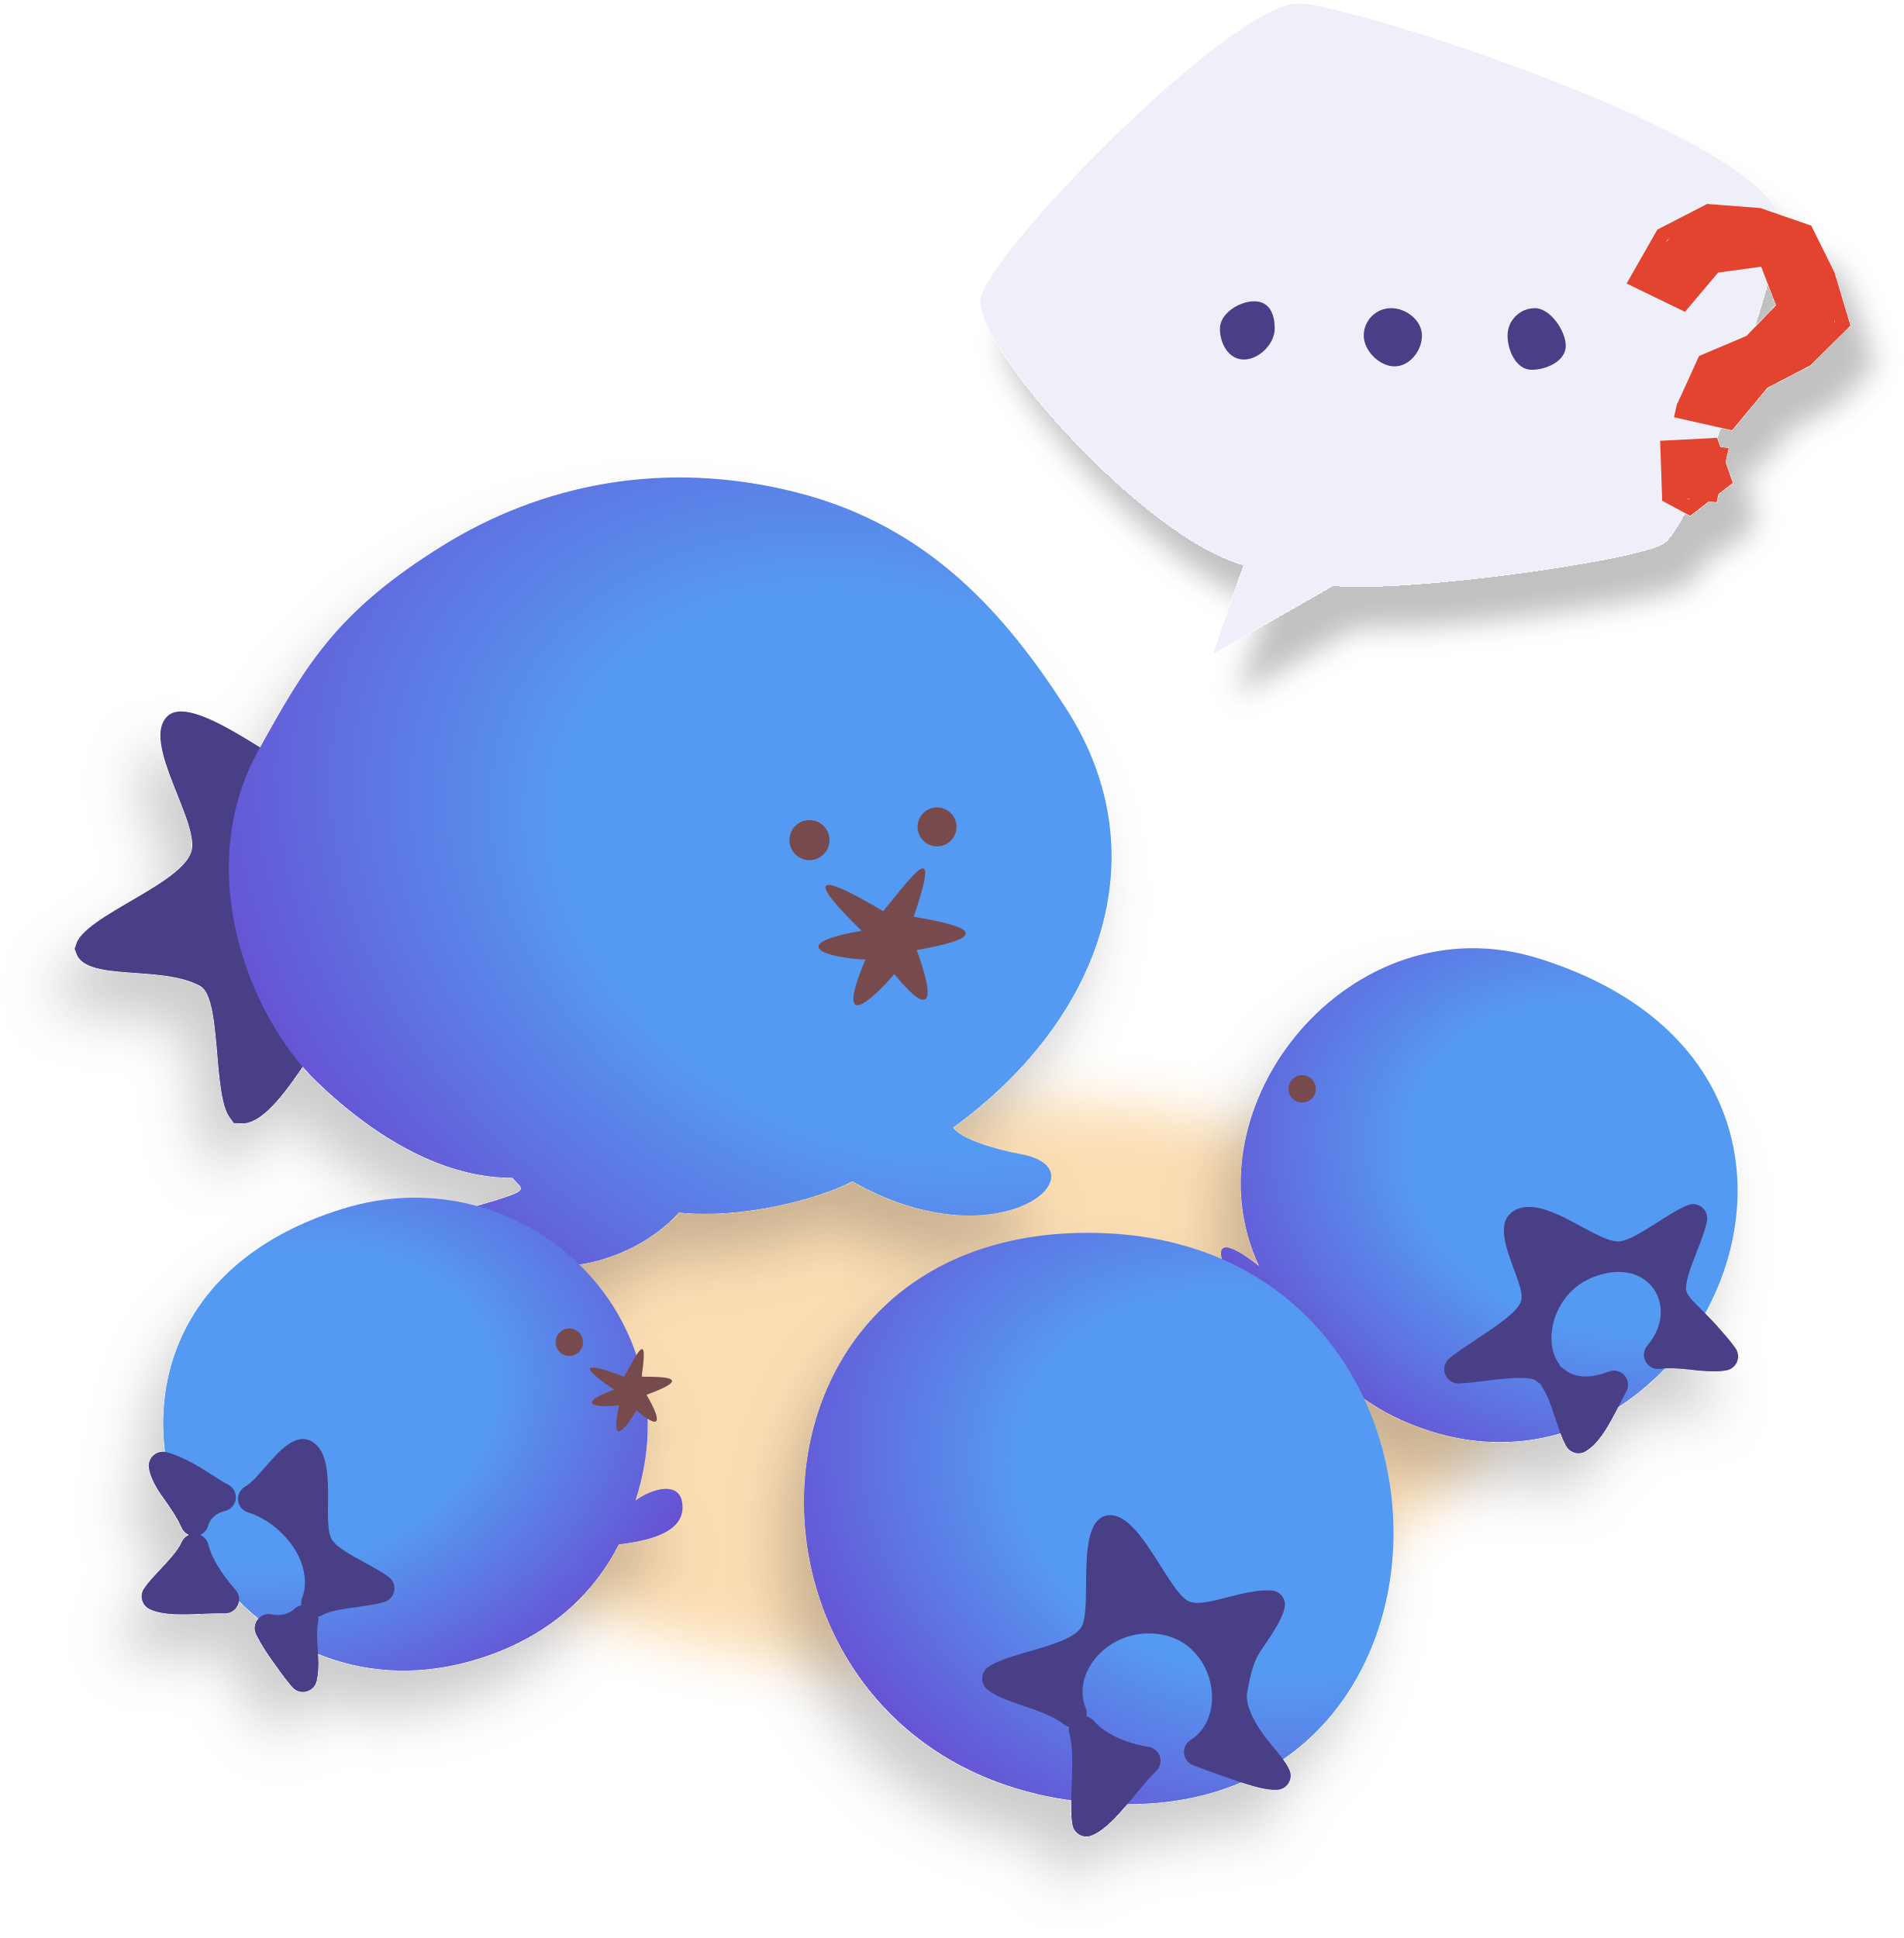
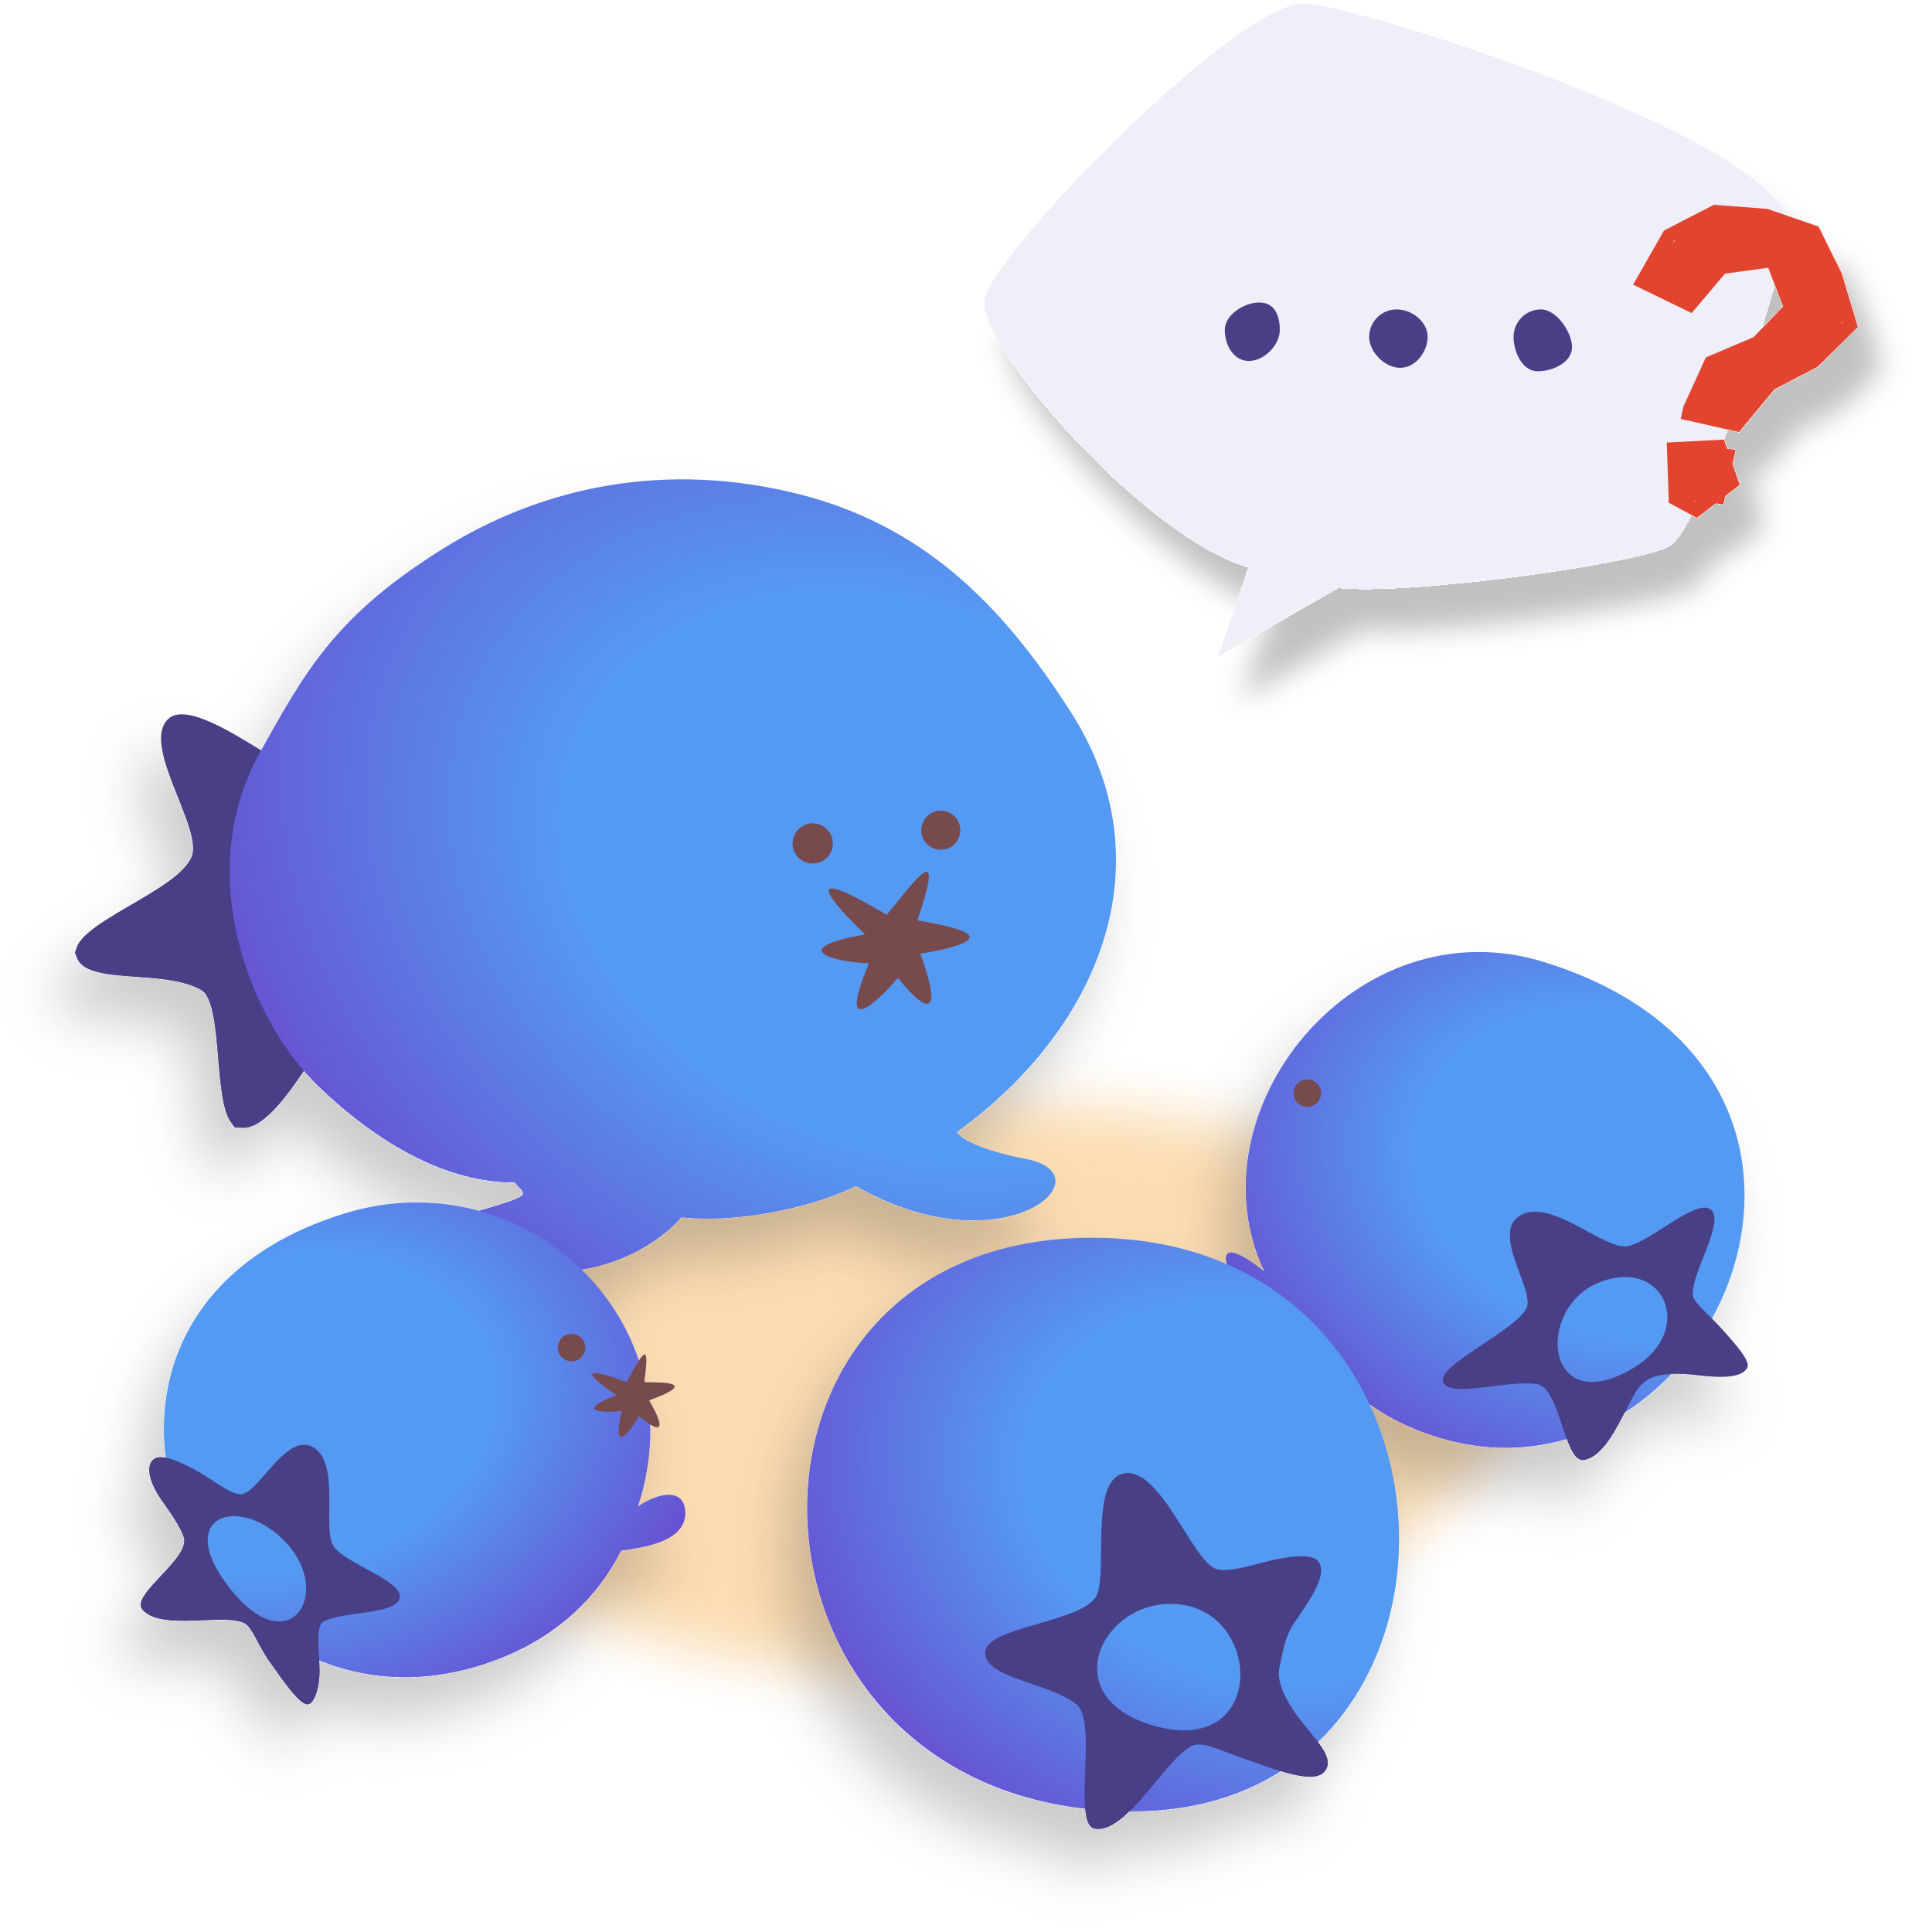
- <svg xmlns="http://www.w3.org/2000/svg" width="278" height="283" viewBox="0 0 278 283" fill="none">
+ <svg xmlns="http://www.w3.org/2000/svg" width="278" height="281" viewBox="0 0 278 281" fill="none">
  <g filter="url(#filter0_f_13037_155)">
    <ellipse cx="81.022" cy="40.981" rx="81.022" ry="40.981" transform="matrix(-0.997692 0.067908 0.067908 0.997692 217.633 155.555)" fill="#FBDDB3" />
  </g>
  <g filter="url(#filter1_d_13037_155)">
    <path d="M26.446 105.957C26.924 105.96 27.608 106.092 28.516 106.412C30.331 107.053 32.549 108.263 34.926 109.69C37.178 111.041 39.755 112.703 41.8 113.895C42.86 114.512 43.891 115.072 44.825 115.489C45.711 115.885 46.718 116.249 47.674 116.291C49.328 116.364 51.117 115.665 52.627 114.951C54.196 114.209 55.917 113.216 57.419 112.4C59.003 111.538 60.355 110.864 61.441 110.542C62.271 110.296 62.581 110.361 62.654 110.386C62.753 110.493 63.011 110.925 62.835 112.318C62.66 113.697 62.132 115.434 61.429 117.427C60.762 119.315 59.899 121.534 59.261 123.478C58.621 125.424 58.064 127.491 58.073 129.276C58.079 130.384 58.585 131.365 59.082 132.101C59.606 132.877 60.303 133.648 61.05 134.384C62.541 135.852 64.49 137.428 66.291 138.895C68.147 140.406 69.84 141.798 71.014 143.009C71.403 143.411 71.693 143.754 71.9 144.036C71.592 144.09 71.197 144.138 70.703 144.164C68.977 144.255 66.654 144.099 64.098 143.883C61.609 143.673 58.909 143.406 56.64 143.324C55.5 143.283 54.4 143.286 53.438 143.376C52.535 143.461 51.502 143.642 50.664 144.12C49.838 144.592 49.089 145.328 48.438 146.075C47.765 146.849 47.078 147.775 46.395 148.755C45.708 149.739 44.996 150.818 44.281 151.906C43.561 153.003 42.835 154.112 42.098 155.19C40.604 157.372 39.156 159.287 37.785 160.566C36.477 161.787 35.669 162.029 35.23 162.001C35.211 161.975 35.185 161.942 35.158 161.897C34.981 161.6 34.782 161.083 34.595 160.286C34.221 158.696 34.019 156.566 33.818 154.209C33.625 151.937 33.431 149.452 33.044 147.422C32.85 146.404 32.589 145.392 32.202 144.524C31.83 143.686 31.227 142.72 30.198 142.154C28.441 141.188 26.371 140.722 24.407 140.446C22.447 140.171 20.35 140.061 18.59 139.922C16.734 139.776 15.273 139.599 14.231 139.257C13.307 138.953 13.126 138.664 13.075 138.52C13.085 138.489 13.107 138.433 13.157 138.347C13.318 138.07 13.656 137.673 14.26 137.162C15.471 136.137 17.27 135.043 19.356 133.82C21.369 132.641 23.625 131.354 25.48 130.033C27.248 128.775 29.108 127.182 29.833 125.231C30.189 124.273 30.186 123.255 30.075 122.362C29.962 121.449 29.71 120.487 29.409 119.543C28.819 117.69 27.91 115.542 27.17 113.633C26.392 111.627 25.776 109.833 25.562 108.367C25.341 106.848 25.637 106.296 25.877 106.074C25.889 106.063 25.997 105.955 26.446 105.957Z" fill="#493F86" stroke="#493F86" stroke-width="4.137" />
    <path d="M139.184 164.653C160.506 149.177 169.555 125.027 155.682 103.471C146.955 89.91 135.809 76.91 116.513 71.954C96.808 66.892 78.847 70.837 64.571 79.715C49.118 89.323 44.617 97.119 37.725 109.596C27.989 127.223 36.434 148.507 46.289 157.986C55.145 166.505 65.136 172.045 74.809 171.988C76.262 173.651 77.304 173.698 72.842 175.138C67.263 176.937 55.673 179.055 72.673 183.865C86.273 187.713 96.011 180.707 99.119 177.062C108.403 178.032 119.437 175.113 124.459 172.513C146.068 184.807 161.553 170.778 148.998 168.52C145.64 167.916 140.277 166.367 139.184 164.653Z" fill="url(#paint0_radial_13037_155)" />
    <circle cx="118.195" cy="122.68" r="2.925" transform="rotate(10.1981 118.195 122.68)" fill="#774A4E" />
    <circle cx="136.827" cy="120.751" r="2.842" transform="rotate(10.1981 136.827 120.751)" fill="#774A4E" />
    <path d="M133.419 133.862C137.595 121.623 133.162 127.969 128.957 133.059C118.224 126.649 118.396 128.731 125.811 135.912C114.392 137.931 120.922 139.92 126.371 140.115C121.765 151.084 127.268 146.103 130.595 142.242C135.405 148.2 136.918 147.105 133.859 138.727C147.403 136.377 138.518 134.779 133.419 133.862L133.419 133.862Z" fill="#774A4E" />
  </g>
  <g filter="url(#filter2_d_13037_155)">
    <path d="M224.607 139.937C280.101 157.207 246.558 226.236 204.558 207.336C194.558 202.836 188.058 193.336 185.96 188.68C184.362 189.484 180.683 189.852 178.752 184.887C176.821 179.922 181.341 182.819 183.843 184.887C172.926 161.569 197.235 131.419 224.607 139.937Z" fill="url(#paint1_radial_13037_155)" />
-     <path d="M226.876 201.373C227.58 202.009 228.446 202.508 229.482 202.798C231.298 203.307 233.376 203.099 235.651 202.214C235.393 202.686 235.128 203.208 234.83 203.793C233.951 205.521 233.121 207.143 232.215 208.408C231.527 209.367 230.951 209.894 230.489 210.151C230.464 210.109 230.436 210.063 230.407 210.01C229.999 209.255 229.618 208.121 229.144 206.682C228.698 205.331 228.172 203.718 227.501 202.42C227.334 202.098 227.127 201.735 226.876 201.373ZM247.192 178.031C246.979 179.082 246.454 180.443 245.828 182.043C245.427 183.069 244.991 184.18 244.669 185.208C244.36 186.194 244.076 187.342 244.127 188.398C244.171 189.306 244.632 190.045 244.95 190.487C245.307 190.983 245.764 191.477 246.205 191.93C247.169 192.92 248.123 193.788 249.082 194.872C250.014 195.924 250.935 196.963 251.572 197.845C251.63 197.926 251.683 198.003 251.731 198.075C251.578 198.104 251.39 198.135 251.159 198.156C250.054 198.255 248.581 198.15 246.876 197.946C245.07 197.73 243.468 197.698 242.112 197.837C244.561 194.958 245.187 191.466 243.963 188.5C243.143 186.515 241.526 184.929 239.352 184.165C237.182 183.402 234.607 183.504 231.876 184.574C226.134 186.823 223.681 192.94 224.695 197.487C224.915 198.471 225.31 199.422 225.89 200.251C225.335 199.769 224.653 199.391 223.812 199.269C221.629 198.952 218.868 199.313 216.654 199.589C215.196 199.772 213.949 199.921 212.951 199.949C213.927 199.157 215.274 198.259 216.781 197.258C218.187 196.325 219.714 195.314 220.966 194.329C221.595 193.834 222.198 193.311 222.704 192.774C223.192 192.255 223.693 191.615 223.986 190.872C224.447 189.703 224.203 188.419 223.983 187.559C223.738 186.599 223.339 185.53 222.978 184.558C222.346 182.852 221.809 181.365 221.685 180.145C221.627 179.563 221.683 179.204 221.764 178.995C221.824 178.837 221.92 178.691 222.188 178.542C222.742 178.235 223.642 178.174 225.151 178.668C226.631 179.153 228.239 180.015 229.942 180.936C231.056 181.538 232.239 182.18 233.319 182.634C234.325 183.057 235.643 183.502 236.926 183.301C238.014 183.131 239.143 182.6 240.115 182.069C241.127 181.516 242.202 180.831 243.197 180.196C244.538 179.341 245.723 178.588 246.721 178.115C246.905 178.027 247.069 177.958 247.214 177.901C247.206 177.942 247.201 177.986 247.192 178.031Z" fill="#493F86" stroke="#493F86" stroke-width="4.137" stroke-linejoin="round" />
+     <path fill-rule="evenodd" clip-rule="evenodd" d="M215.638 195.535C212.435 197.66 209.365 199.698 209.885 200.995C210.467 202.447 213.552 202.062 216.911 201.642C219.225 201.353 221.67 201.048 223.515 201.316C225.28 201.572 226.257 204.534 227.179 207.33C228.086 210.08 228.94 212.67 230.439 212.361C233.068 211.82 234.953 208.115 236.674 204.731C237.898 202.324 238.362 201.502 239.631 200.674C240.787 199.919 243.194 199.589 246.631 200C250.068 200.411 253.265 200.523 254.131 198.924C254.631 198 252.448 195.552 250.631 193.5C248.641 191.254 246.248 189.444 246.193 188.298C246.128 186.956 246.939 184.883 247.754 182.797C248.961 179.714 250.178 176.603 248.59 175.787C247.3 175.125 244.697 176.785 242.084 178.451C240.063 179.74 238.036 181.033 236.606 181.258C235.272 181.467 233.206 180.349 230.926 179.116C227.6 177.317 223.817 175.272 221.185 176.733C218.436 178.259 219.828 182.013 221.039 185.278C221.784 187.285 222.459 189.106 222.062 190.112C221.443 191.682 218.488 193.643 215.638 195.535ZM232.631 186.5C223.177 190.203 224.642 206.752 237.631 198.924C246.631 193.5 242.084 182.797 232.631 186.5Z" fill="#493F86" />
    <circle cx="190.131" cy="159" r="2" fill="#774A4E" />
  </g>
  <g filter="url(#filter3_d_13037_155)">
    <path d="M158.827 180.025C216.524 180.025 218.131 263.46 164.689 263.46C104.246 263.46 101.131 180.025 158.827 180.025Z" fill="url(#paint2_radial_13037_155)" />
-     <path d="M158.144 252.635C159.726 254.45 162.139 255.846 165.343 256.703C166.046 256.891 166.729 257.031 167.39 257.13C167.29 257.227 167.193 257.325 167.098 257.421C166.162 258.371 165.177 259.558 164.236 260.69C162.861 262.345 161.561 263.901 160.32 264.989C159.536 265.677 158.987 265.983 158.63 266.113C158.6 265.953 158.57 265.754 158.547 265.51C158.431 264.295 158.488 262.648 158.557 260.742C158.625 258.891 158.705 256.815 158.561 255.055C158.494 254.235 158.371 253.398 158.144 252.635ZM162.011 223.32C162.267 223.274 162.951 223.389 164.221 224.796C165.392 226.091 166.546 227.907 167.744 229.804C168.531 231.051 169.35 232.352 170.141 233.384C170.54 233.903 170.974 234.411 171.438 234.835C171.885 235.243 172.482 235.685 173.219 235.905C174.378 236.251 175.68 236.125 176.743 235.943C177.862 235.752 179.079 235.428 180.175 235.137C181.595 234.762 183.143 234.419 184.397 234.322C184.904 234.283 185.288 234.293 185.557 234.326C185.506 234.606 185.373 235.014 185.102 235.57C184.505 236.796 183.523 238.221 182.423 239.834C180.702 242.355 180.423 245.28 180.122 246.506C179.808 247.781 180.07 249.186 180.55 250.474C181.049 251.811 181.87 253.258 182.973 254.737C183.538 255.494 184.156 256.23 184.681 256.868C185.23 257.534 185.676 258.093 186.007 258.595C186.213 258.906 186.33 259.135 186.397 259.294C186.367 259.296 186.334 259.301 186.298 259.302C185.828 259.324 185.139 259.236 184.223 259.014C182.378 258.567 180.274 257.751 178.206 257.035C177.441 256.77 176.736 256.505 176.068 256.254C175.69 256.112 175.316 255.972 174.955 255.841C174.979 255.825 175.003 255.811 175.027 255.796C177.472 254.209 178.716 251.636 178.99 249.018C179.522 243.925 176.403 237.788 169.94 236.65C163.772 235.564 158.341 239.187 156.59 243.864C155.845 245.853 155.756 248.074 156.608 250.165C156.589 250.149 156.569 250.132 156.549 250.117C154.676 248.683 152.032 247.801 149.976 247.096C148.349 246.539 147.055 246.087 146.146 245.571C145.819 245.385 145.613 245.229 145.488 245.112C145.658 244.992 145.917 244.839 146.294 244.665C147.423 244.142 149.003 243.677 150.843 243.142C152.408 242.688 154.14 242.188 155.619 241.586C157.009 241.02 158.627 240.196 159.546 238.858C159.923 238.309 160.131 237.687 160.259 237.15C160.393 236.594 160.473 235.99 160.526 235.389C160.631 234.198 160.642 232.798 160.655 231.449C160.676 229.154 160.705 226.969 161.046 225.294C161.419 223.454 161.924 223.336 162.011 223.32Z" fill="#493F86" stroke="#493F86" stroke-width="4.137" stroke-linejoin="round" />
+     <path fill-rule="evenodd" clip-rule="evenodd" d="M150.974 236.173C147.035 237.317 143.258 238.414 143.278 240.39C143.3 242.602 146.468 243.688 149.916 244.87C152.293 245.685 154.803 246.545 156.51 247.851C158.141 249.1 157.981 253.503 157.829 257.659C157.679 261.749 157.539 265.598 159.123 265.966C161.903 266.612 165.147 262.708 168.111 259.142C170.219 256.605 172.185 254.239 173.741 253.804C175.158 253.408 177.498 254.6 180.998 255.813C185.311 257.307 191.022 259.679 192.674 257.659C194.326 255.64 191.141 252.878 188.819 249.767C186.579 246.766 185.688 244.146 186.066 242.609C186.509 240.809 186.682 238.325 188.269 236.001C190.614 232.565 193.057 229.089 191.81 227.196C190.797 225.658 186.519 226.499 183.33 227.343C180.863 227.996 178.389 228.651 176.904 228.208C175.519 227.794 173.917 225.257 172.148 222.456C169.569 218.37 166.635 213.724 163.505 214.289C160.236 214.878 160.183 220.539 160.137 225.461C160.109 228.487 160.083 231.234 159.315 232.353C158.116 234.1 154.481 235.155 150.974 236.173ZM172.246 233.454C160.853 231.449 152.533 246.913 168.167 251.094C183.802 255.276 183.638 235.46 172.246 233.454Z" fill="#493F86" />
  </g>
  <g filter="url(#filter4_d_13037_155)">
    <path d="M50.053 176.508C0.357 191.886 29.131 256.832 71.522 241.676C81.131 238.241 87.058 232.046 90.357 225.532C93.46 225.116 99.665 224.251 99.665 220.113C99.665 215.976 95.084 217.389 92.793 219.113C101.631 192 76.194 168.419 50.053 176.508Z" fill="url(#paint3_radial_13037_155)" />
    <circle cx="2" cy="2" r="2" transform="matrix(-1 0 0 1 85.1307 194)" fill="#774A4E" />
    <path d="M93.681 201.034C94.772 193.857 92.953 197.804 91.135 201.034C84.569 198.56 84.871 199.693 89.681 202.923C83.573 205.174 87.378 205.624 90.408 205.19C88.954 211.708 91.499 208.409 92.953 205.945C96.203 208.759 96.931 208.004 94.408 203.679C101.657 201.034 96.59 201.034 93.681 201.034H93.681Z" fill="#774A4E" />
-     <path d="M44.421 236.443C44.304 236.976 44.258 237.543 44.24 238.071C44.199 239.319 44.312 240.829 44.41 242.17C44.486 243.204 44.401 244.211 44.23 245.003C44.168 244.932 44.101 244.857 44.034 244.777C43.12 243.693 42.056 242.185 40.929 240.585C40.251 239.622 39.741 238.678 39.249 237.762C41.239 238.171 43.071 237.67 44.421 236.443ZM44.142 212.207C44.258 212.19 44.367 212.195 44.553 212.312C44.951 212.563 45.373 213.175 45.616 214.604C45.853 215.995 45.842 217.662 45.823 219.453C45.811 220.618 45.796 221.868 45.89 222.952C45.977 223.949 46.182 225.264 46.936 226.259C47.568 227.093 48.511 227.78 49.363 228.325C50.253 228.894 51.278 229.453 52.218 229.966C53.491 230.661 54.595 231.267 55.391 231.844C55.44 231.88 55.484 231.916 55.528 231.949C54.605 232.228 53.332 232.414 51.822 232.625C50.819 232.766 49.725 232.919 48.746 233.125C47.87 233.31 46.878 233.58 46.055 234.046C47.322 230.853 46.35 226.504 43.261 223.111C41.37 221.035 39.185 219.641 37.056 218.951C36.979 218.925 36.9 218.902 36.822 218.878C37.386 218.563 37.855 218.159 38.203 217.833C38.881 217.199 39.582 216.392 40.216 215.664C41.332 214.381 42.302 213.287 43.228 212.644C43.67 212.338 43.968 212.232 44.142 212.207ZM28.407 226.032C28.897 227.962 30.059 230.096 31.878 232.388C32.2 232.794 32.523 233.176 32.847 233.538C31.773 233.507 30.588 233.557 29.468 233.603C27.686 233.677 26.028 233.741 24.631 233.585C23.716 233.484 23.122 233.306 22.745 233.117C23.18 232.457 23.928 231.647 24.889 230.619C25.795 229.651 26.884 228.495 27.655 227.362C27.901 227.001 28.179 226.547 28.407 226.032ZM23.782 214.052C24.481 214.205 25.542 214.637 27.057 215.427C28.349 216.101 29.56 216.962 30.957 217.829C31.41 218.11 31.889 218.391 32.367 218.635C31.864 218.754 31.38 218.931 30.924 219.173C29.66 219.844 28.799 220.917 28.398 222.237C27.641 220.483 26.333 218.656 25.289 217.181C24.489 216.051 24.029 215.077 23.847 214.37C23.816 214.246 23.796 214.14 23.782 214.052Z" fill="#493F86" stroke="#493F86" stroke-width="4.137" stroke-linejoin="round" />
+     <path fill-rule="evenodd" clip-rule="evenodd" d="M28.014 213.593C24.918 211.977 22.948 211.428 22.117 212.432C21.188 213.556 21.822 215.864 23.6 218.376C24.826 220.107 26.121 221.936 26.693 223.542C27.241 225.077 25.254 227.201 23.379 229.206C21.534 231.178 19.797 233.035 20.689 234.101C22.254 235.972 26.07 235.814 29.555 235.67C32.034 235.567 34.346 235.471 35.561 236.118C36.669 236.707 37.438 239.22 39.239 241.777C41.456 244.926 43.721 248.142 44.848 247.903C45.888 247.682 46.682 244.874 46.473 242.019C46.272 239.264 46.066 236.466 46.973 235.903C48.035 235.245 50.065 234.96 52.108 234.675C55.129 234.252 58.176 233.825 58.158 232.18C58.144 230.843 55.681 229.499 53.209 228.15C51.297 227.106 49.379 226.06 48.585 225.011C47.844 224.032 47.867 221.866 47.892 219.474C47.928 215.986 47.97 212.019 45.655 210.562C43.24 209.04 40.788 211.856 38.656 214.305C37.345 215.81 36.155 217.177 35.168 217.312C33.628 217.523 30.771 215.031 28.014 213.593ZM41.73 224.504C35.043 217.159 24.931 220.305 33.498 231.102C42.065 241.9 48.418 231.848 41.73 224.504Z" fill="#493F86" />
  </g>
  <g filter="url(#filter5_d_13037_155)">
    <path d="M177.131 95.5L181.631 82.5C167.131 78.499 143.131 51.353 143.131 44C143.131 38 179.631 0.5 189.631 0.5C197.131 0.5 263.046 21.61 260.131 34C258.131 42.5 247.631 76.937 242.631 79.5C237.631 82.063 204.896 86.572 194.631 85.5L177.131 95.5Z" fill="#EEEFF8" />
    <path d="M186.131 48C186.131 50.209 183.84 52.5 181.631 52.5C179.422 52.5 178.131 50.209 178.131 48C178.131 45.791 180.922 44 183.131 44C185.34 44 186.131 45.791 186.131 48Z" fill="#493F86" />
    <path d="M207.631 49C207.631 51.209 205.84 53.5 203.631 53.5C201.422 53.5 199.131 51.209 199.131 49C199.131 46.791 200.922 45 203.131 45C205.34 45 207.631 46.791 207.631 49Z" fill="#493F86" />
    <path d="M228.631 50.5C228.631 52.709 225.84 54 223.631 54C221.422 54 220.131 51.209 220.131 49C220.131 46.791 221.922 45 224.131 45C226.34 45 228.631 48.291 228.631 50.5Z" fill="#493F86" />
    <path d="M245.802 59.395C246.18 57.706 246.756 56.304 247.53 55.188C248.343 54.08 249.251 53.175 250.254 52.472C251.258 51.77 252.293 51.196 253.361 50.75C254.436 50.265 255.45 49.787 256.402 49.315C257.354 48.843 258.166 48.279 258.837 47.623C259.546 46.976 260.017 46.135 260.249 45.098C260.61 43.486 260.407 42.05 259.642 40.791C258.914 39.54 257.553 38.691 255.557 38.244C253.484 37.779 251.769 38.06 250.411 39.086C249.091 40.121 248.099 41.672 247.434 43.74L239.72 42.012C240.33 39.287 241.515 37.054 243.276 35.312C245.083 33.54 247.171 32.315 249.54 31.637C251.909 30.958 254.321 30.894 256.777 31.444C259.771 32.114 262.169 33.195 263.971 34.687C265.82 36.149 267.075 37.921 267.737 40.004C268.399 42.087 268.455 44.357 267.905 46.813C267.562 48.348 266.992 49.631 266.197 50.662C265.402 51.693 264.483 52.556 263.441 53.249C262.437 53.952 261.37 54.579 260.239 55.132C259.116 55.646 258.051 56.173 257.043 56.713C256.074 57.262 255.234 57.86 254.525 58.507C253.816 59.154 253.345 59.996 253.113 61.032L245.802 59.395ZM243.69 72.515L243.69 64.479L252.434 65.415L250.655 73.359L243.69 72.515Z" fill="#E3442F" />
    <path d="M245.802 59.395L244.95 58.871L244.863 59.014L244.826 59.177L245.802 59.395ZM245.854 59.31L246.706 59.834L246.739 59.781L246.764 59.725L245.854 59.31ZM248.846 52.752L248.456 51.831L248.098 51.983L247.936 52.337L248.846 52.752ZM255.609 49.885L255.999 50.806L256.187 50.726L256.329 50.578L255.609 49.885ZM260.49 44.816L261.21 45.51L261.651 45.051L261.423 44.458L260.49 44.816ZM257.813 37.843L258.746 37.484L258.462 36.744L257.677 36.852L257.813 37.843ZM250.363 38.865L250.227 37.875L249.847 37.927L249.599 38.22L250.363 38.865ZM245.771 44.296L245.334 45.196L246.033 45.535L246.534 44.942L245.771 44.296ZM238.916 40.967L238.047 40.471L237.519 41.399L238.479 41.866L238.916 40.967ZM242.725 34.285L242.266 33.396L242.003 33.532L241.856 33.79L242.725 34.285ZM249.481 30.803L249.558 29.805L249.275 29.784L249.023 29.914L249.481 30.803ZM256.843 31.368L257.169 30.423L257.047 30.381L256.919 30.371L256.843 31.368ZM263.763 33.758L264.659 33.313L264.476 32.946L264.09 32.813L263.763 33.758ZM266.932 40.131L267.89 39.843L267.865 39.762L267.827 39.686L266.932 40.131ZM269.076 47.271L269.779 47.982L270.207 47.559L270.034 46.983L269.076 47.271ZM263.745 52.545L264.207 53.432L264.341 53.362L264.449 53.256L263.745 52.545ZM257.433 55.83L256.971 54.943L256.792 55.036L256.663 55.192L257.433 55.83ZM252.537 61.731L252.317 62.707L252.915 62.842L253.307 62.37L252.537 61.731ZM245.628 60.172L244.652 59.953L244.434 60.927L245.408 61.147L245.628 60.172ZM243.69 72.515L242.69 72.515L242.69 73.111L243.215 73.395L243.69 72.515ZM243.69 72.415L244.69 72.415L244.69 72.397L244.689 72.38L243.69 72.415ZM243.444 65.315L243.392 64.316L242.41 64.366L242.444 65.349L243.444 65.315ZM250.038 64.976L250.982 64.648L250.736 63.939L249.987 63.978L250.038 64.976ZM251.844 70.171L252.455 70.963L253.025 70.523L252.789 69.843L251.844 70.171ZM246.703 74.141L246.228 75.021L246.8 75.329L247.314 74.932L246.703 74.141ZM245.802 59.395L246.654 59.919L246.706 59.834L245.854 59.31L245.003 58.786L244.95 58.871L245.802 59.395ZM245.854 59.31L246.764 59.725L249.756 53.167L248.846 52.752L247.936 52.337L244.945 58.895L245.854 59.31ZM248.846 52.752L249.236 53.673L255.999 50.806L255.609 49.885L255.218 48.964L248.456 51.831L248.846 52.752ZM255.609 49.885L256.329 50.578L261.21 45.51L260.49 44.816L259.769 44.122L254.888 49.191L255.609 49.885ZM260.49 44.816L261.423 44.458L258.746 37.484L257.813 37.843L256.879 38.201L259.556 45.174L260.49 44.816ZM257.813 37.843L257.677 36.852L250.227 37.875L250.363 38.865L250.499 39.856L257.949 38.834L257.813 37.843ZM250.363 38.865L249.599 38.22L245.007 43.651L245.771 44.296L246.534 44.942L251.126 39.511L250.363 38.865ZM245.771 44.296L246.208 43.397L239.353 40.067L238.916 40.967L238.479 41.866L245.334 45.196L245.771 44.296ZM238.916 40.967L239.785 41.462L243.593 34.78L242.725 34.285L241.856 33.79L238.047 40.471L238.916 40.967ZM242.725 34.285L243.183 35.174L249.94 31.692L249.481 30.803L249.023 29.914L242.266 33.396L242.725 34.285ZM249.481 30.803L249.405 31.8L256.766 32.365L256.843 31.368L256.919 30.371L249.558 29.805L249.481 30.803ZM256.843 31.368L256.516 32.313L263.437 34.703L263.763 33.758L264.09 32.813L257.169 30.423L256.843 31.368ZM263.763 33.758L262.868 34.203L266.036 40.576L266.932 40.131L267.827 39.686L264.659 33.313L263.763 33.758ZM266.932 40.131L265.974 40.418L268.118 47.559L269.076 47.271L270.034 46.983L267.89 39.843L266.932 40.131ZM269.076 47.271L268.373 46.56L263.042 51.834L263.745 52.545L264.449 53.256L269.779 47.982L269.076 47.271ZM263.745 52.545L263.284 51.658L256.971 54.943L257.433 55.83L257.895 56.717L264.207 53.432L263.745 52.545ZM257.433 55.83L256.663 55.192L251.767 61.093L252.537 61.731L253.307 62.37L258.203 56.469L257.433 55.83ZM252.537 61.731L252.757 60.756L245.848 59.196L245.628 60.172L245.408 61.147L252.317 62.707L252.537 61.731ZM245.628 60.172L246.604 60.39L246.778 59.614L245.802 59.395L244.826 59.177L244.652 59.953L245.628 60.172ZM243.69 72.515L244.69 72.515L244.69 72.415L243.69 72.415L242.69 72.415L242.69 72.515L243.69 72.515ZM243.69 72.415L244.689 72.38L244.443 65.28L243.444 65.315L242.444 65.349L242.69 72.449L243.69 72.415ZM243.444 65.315L243.495 66.313L250.089 65.975L250.038 64.976L249.987 63.978L243.392 64.316L243.444 65.315ZM250.038 64.976L249.093 65.305L250.9 70.5L251.844 70.171L252.789 69.843L250.982 64.648L250.038 64.976ZM251.844 70.171L251.233 69.38L246.092 73.349L246.703 74.141L247.314 74.932L252.455 70.963L251.844 70.171ZM246.703 74.141L247.178 73.261L244.165 71.635L243.69 72.515L243.215 73.395L246.228 75.021L246.703 74.141Z" fill="#E3442F" />
  </g>
  <defs>
    <filter id="filter0_f_13037_155" x="50.698" y="152.683" width="177.767" height="98.519" filterUnits="userSpaceOnUse" color-interpolation-filters="sRGB">
      <feFlood flood-opacity="0" result="BackgroundImageFix" />
      <feBlend mode="normal" in="SourceGraphic" in2="BackgroundImageFix" result="shape" />
      <feGaussianBlur stdDeviation="4" result="effect1_foregroundBlur_13037_155" />
    </filter>
    <filter id="filter1_d_13037_155" x="0" y="56.889" width="175.761" height="155.005" filterUnits="userSpaceOnUse" color-interpolation-filters="sRGB">
      <feFlood flood-opacity="0" result="BackgroundImageFix" />
      <feColorMatrix in="SourceAlpha" type="matrix" values="0 0 0 0 0 0 0 0 0 0 0 0 0 0 0 0 0 0 127 0" result="hardAlpha" />
      <feOffset dx="-3" dy="6" />
      <feGaussianBlur stdDeviation="4" />
      <feComposite in2="hardAlpha" operator="out" />
      <feColorMatrix type="matrix" values="0 0 0 0 0.204 0 0 0 0 0.192 0 0 0 0 0.192 0 0 0 0.25 0" />
      <feBlend mode="normal" in2="BackgroundImageFix" result="effect1_dropShadow_13037_155" />
      <feBlend mode="normal" in="SourceGraphic" in2="effect1_dropShadow_13037_155" result="shape" />
    </filter>
    <filter id="filter2_d_13037_155" x="167.131" y="136" width="93" height="91" filterUnits="userSpaceOnUse" color-interpolation-filters="sRGB">
      <feFlood flood-opacity="0" result="BackgroundImageFix" />
      <feColorMatrix in="SourceAlpha" type="matrix" values="0 0 0 0 0 0 0 0 0 0 0 0 0 0 0 0 0 0 127 0" result="hardAlpha" />
      <feOffset dx="-3" dy="6" />
      <feGaussianBlur stdDeviation="4" />
      <feComposite in2="hardAlpha" operator="out" />
      <feColorMatrix type="matrix" values="0 0 0 0 0.204 0 0 0 0 0.192 0 0 0 0 0.192 0 0 0 0.25 0" />
      <feBlend mode="normal" in2="BackgroundImageFix" result="effect1_dropShadow_13037_155" />
      <feBlend mode="normal" in="SourceGraphic" in2="effect1_dropShadow_13037_155" result="shape" />
    </filter>
    <filter id="filter3_d_13037_155" x="106.131" y="178" width="103" height="105" filterUnits="userSpaceOnUse" color-interpolation-filters="sRGB">
      <feFlood flood-opacity="0" result="BackgroundImageFix" />
      <feColorMatrix in="SourceAlpha" type="matrix" values="0 0 0 0 0 0 0 0 0 0 0 0 0 0 0 0 0 0 127 0" result="hardAlpha" />
      <feOffset dx="-3" dy="6" />
      <feGaussianBlur stdDeviation="4" />
      <feComposite in2="hardAlpha" operator="out" />
      <feColorMatrix type="matrix" values="0 0 0 0 0.204 0 0 0 0 0.192 0 0 0 0 0.192 0 0 0 0.25 0" />
      <feBlend mode="normal" in2="BackgroundImageFix" result="effect1_dropShadow_13037_155" />
      <feBlend mode="normal" in="SourceGraphic" in2="effect1_dropShadow_13037_155" result="shape" />
    </filter>
    <filter id="filter4_d_13037_155" x="9.131" y="172" width="96" height="90" filterUnits="userSpaceOnUse" color-interpolation-filters="sRGB">
      <feFlood flood-opacity="0" result="BackgroundImageFix" />
      <feColorMatrix in="SourceAlpha" type="matrix" values="0 0 0 0 0 0 0 0 0 0 0 0 0 0 0 0 0 0 127 0" result="hardAlpha" />
      <feOffset dx="-3" dy="6" />
      <feGaussianBlur stdDeviation="4" />
      <feComposite in2="hardAlpha" operator="out" />
      <feColorMatrix type="matrix" values="0 0 0 0 0.204 0 0 0 0 0.192 0 0 0 0 0.192 0 0 0 0.25 0" />
      <feBlend mode="normal" in2="BackgroundImageFix" result="effect1_dropShadow_13037_155" />
      <feBlend mode="normal" in="SourceGraphic" in2="effect1_dropShadow_13037_155" result="shape" />
    </filter>
    <filter id="filter5_d_13037_155" x="142.631" y="0.5" width="139.44" height="105" filterUnits="userSpaceOnUse" color-interpolation-filters="sRGB">
      <feFlood flood-opacity="0" result="BackgroundImageFix" />
      <feColorMatrix in="SourceAlpha" type="matrix" values="0 0 0 0 0 0 0 0 0 0 0 0 0 0 0 0 0 0 127 0" result="hardAlpha" />
      <feOffset dx="3.5" dy="6" />
      <feGaussianBlur stdDeviation="2" />
      <feComposite in2="hardAlpha" operator="out" />
      <feColorMatrix type="matrix" values="0 0 0 0 0.204 0 0 0 0 0.192 0 0 0 0 0.192 0 0 0 0.3 0" />
      <feBlend mode="normal" in2="BackgroundImageFix" result="effect1_dropShadow_13037_155" />
      <feBlend mode="normal" in="SourceGraphic" in2="effect1_dropShadow_13037_155" result="shape" />
    </filter>
    <radialGradient id="paint0_radial_13037_155" cx="0" cy="0" r="1" gradientTransform="matrix(-27.0464 90.8928 -116.459 -41.7185 131.465 127.741)" gradientUnits="userSpaceOnUse">
      <stop offset="0.415" stop-color="#559AF2" />
      <stop offset="1" stop-color="#6B3ECA" />
    </radialGradient>
    <radialGradient id="paint1_radial_13037_155" cx="0" cy="0" r="1" gradientTransform="matrix(-6.21521 57.4798 -72.037 -12.4663 235.722 170.456)" gradientUnits="userSpaceOnUse">
      <stop offset="0.415" stop-color="#559AF2" />
      <stop offset="1" stop-color="#6B3ECA" />
    </radialGradient>
    <radialGradient id="paint2_radial_13037_155" cx="0" cy="0" r="1" gradientTransform="matrix(-7.09265 66.497 -82.2069 -14.422 182.938 217.037)" gradientUnits="userSpaceOnUse">
      <stop offset="0.415" stop-color="#559AF2" />
      <stop offset="1" stop-color="#6B3ECA" />
    </radialGradient>
    <radialGradient id="paint3_radial_13037_155" cx="0" cy="0" r="1" gradientTransform="matrix(6.24787 55.0382 72.4156 -11.9368 41.9265 205.529)" gradientUnits="userSpaceOnUse">
      <stop offset="0.415" stop-color="#559AF2" />
      <stop offset="1" stop-color="#6B3ECA" />
    </radialGradient>
  </defs>
</svg>
